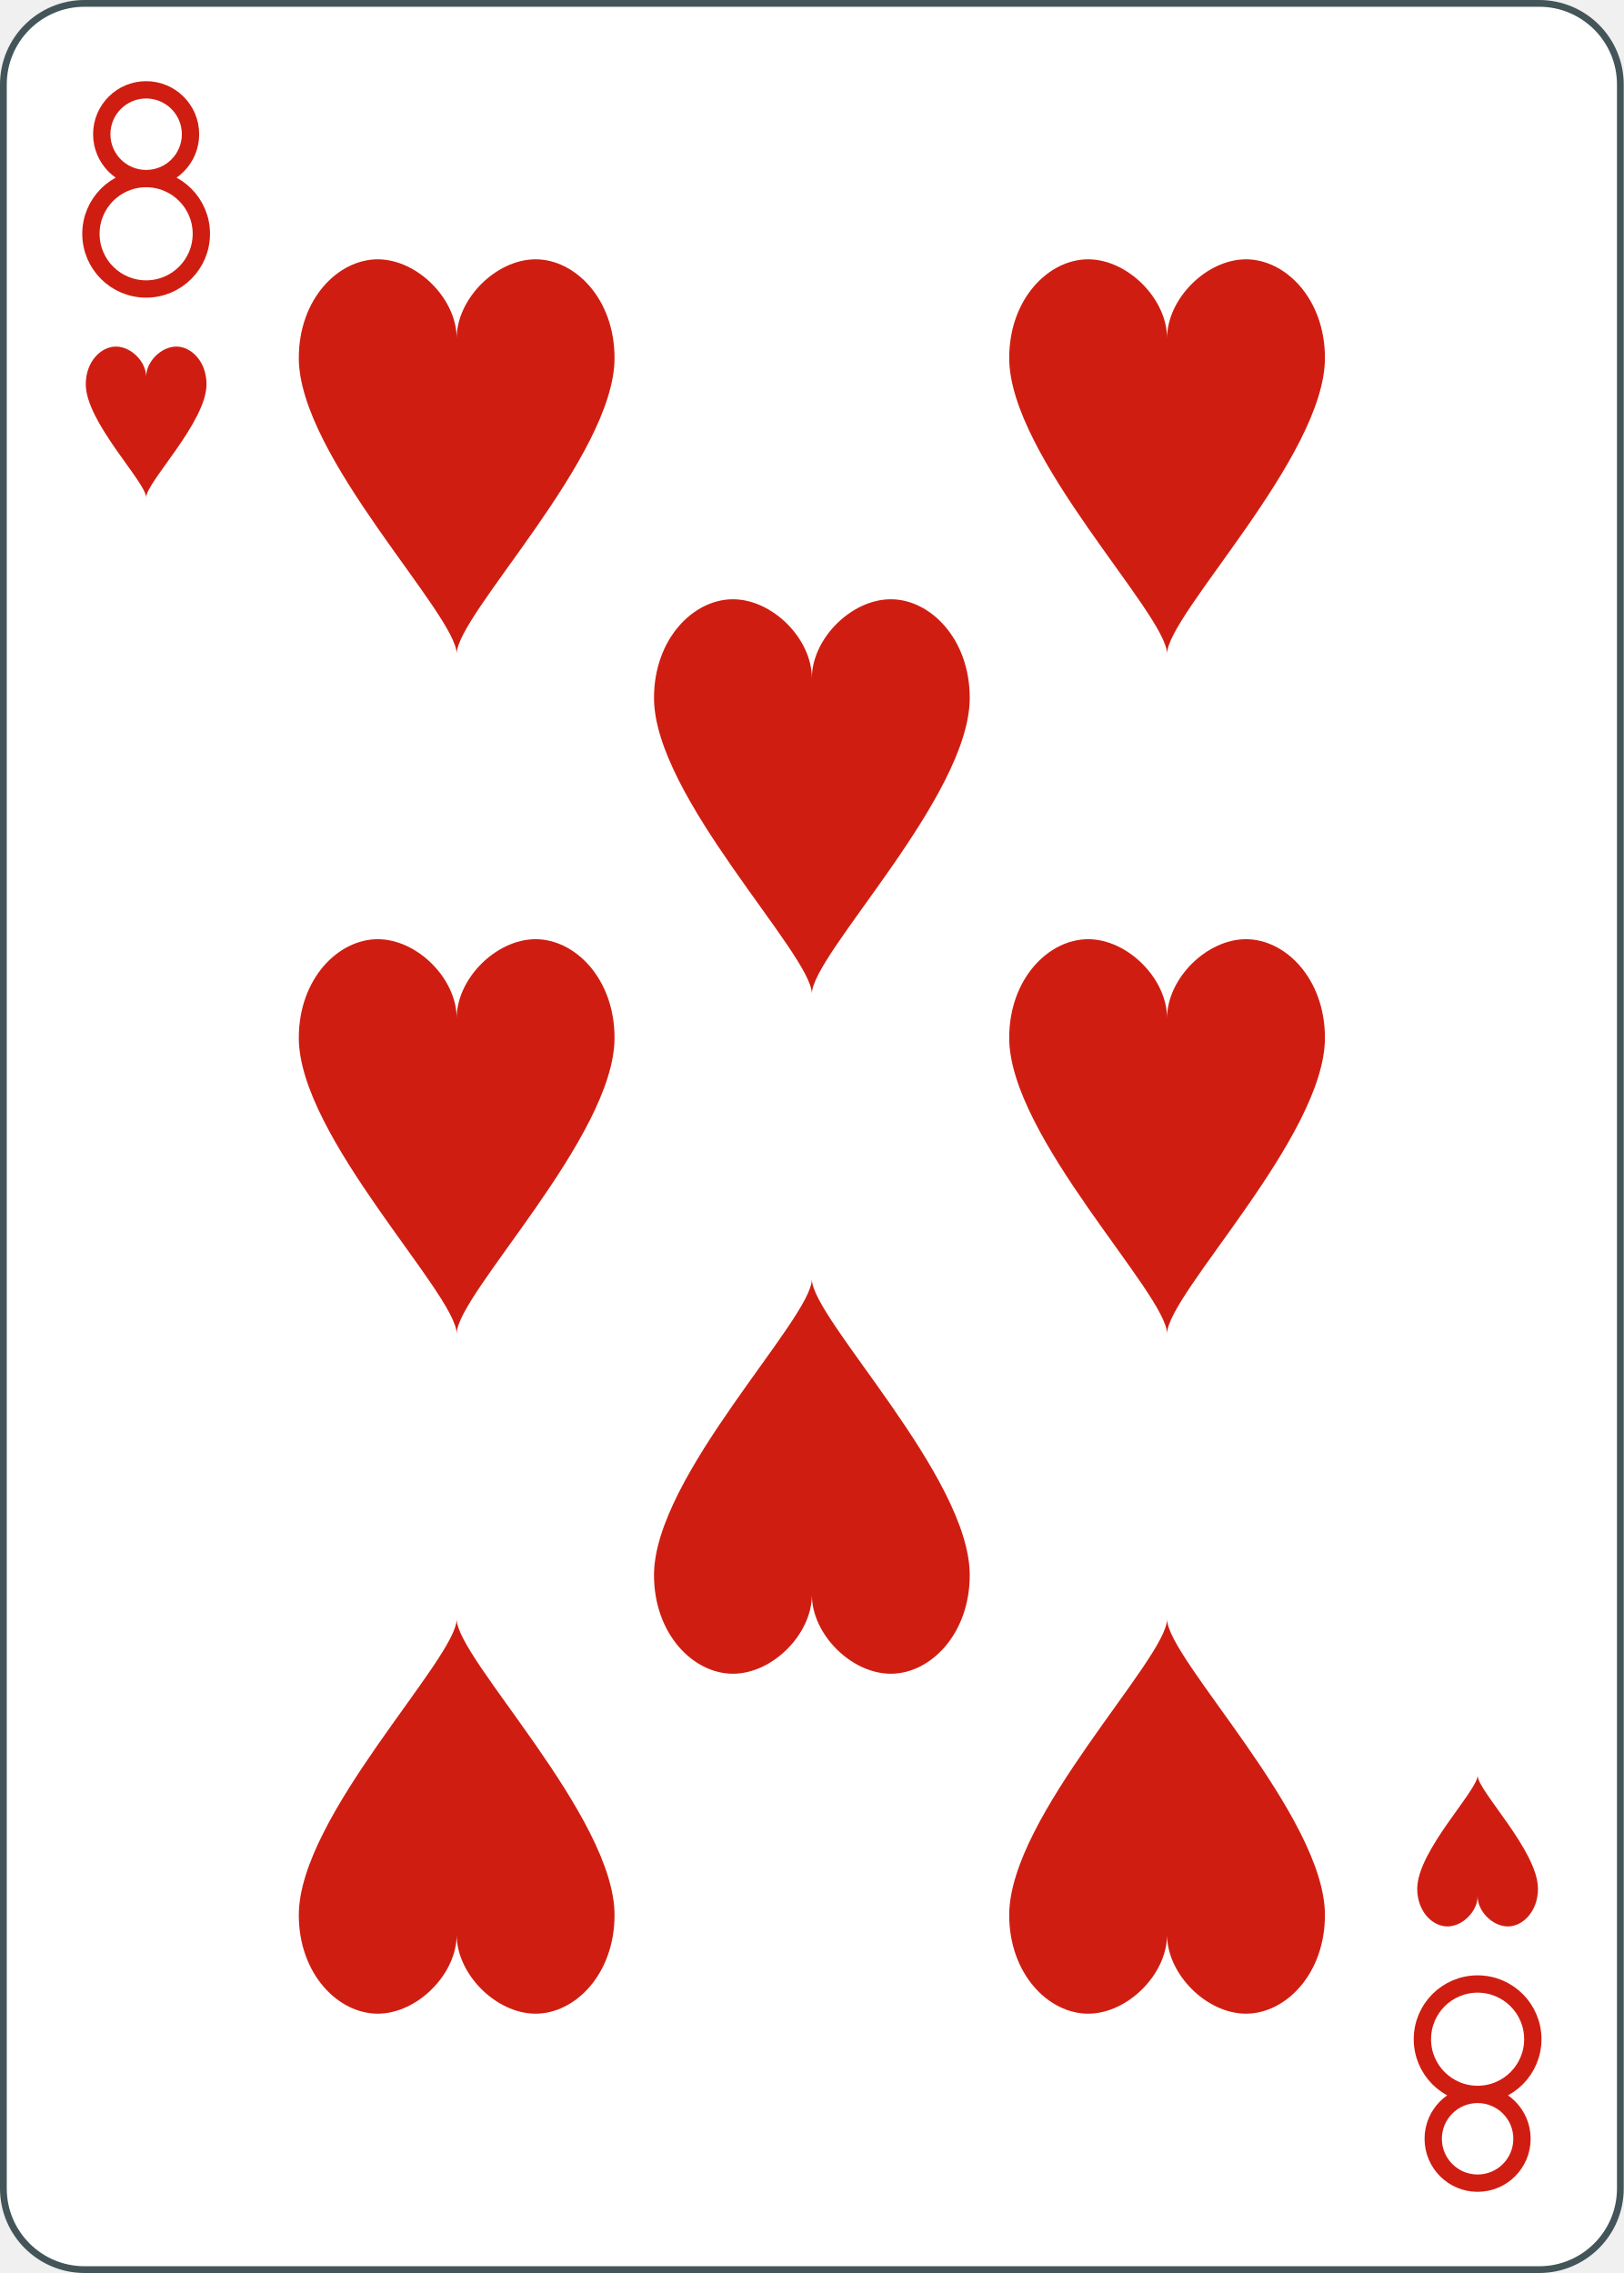
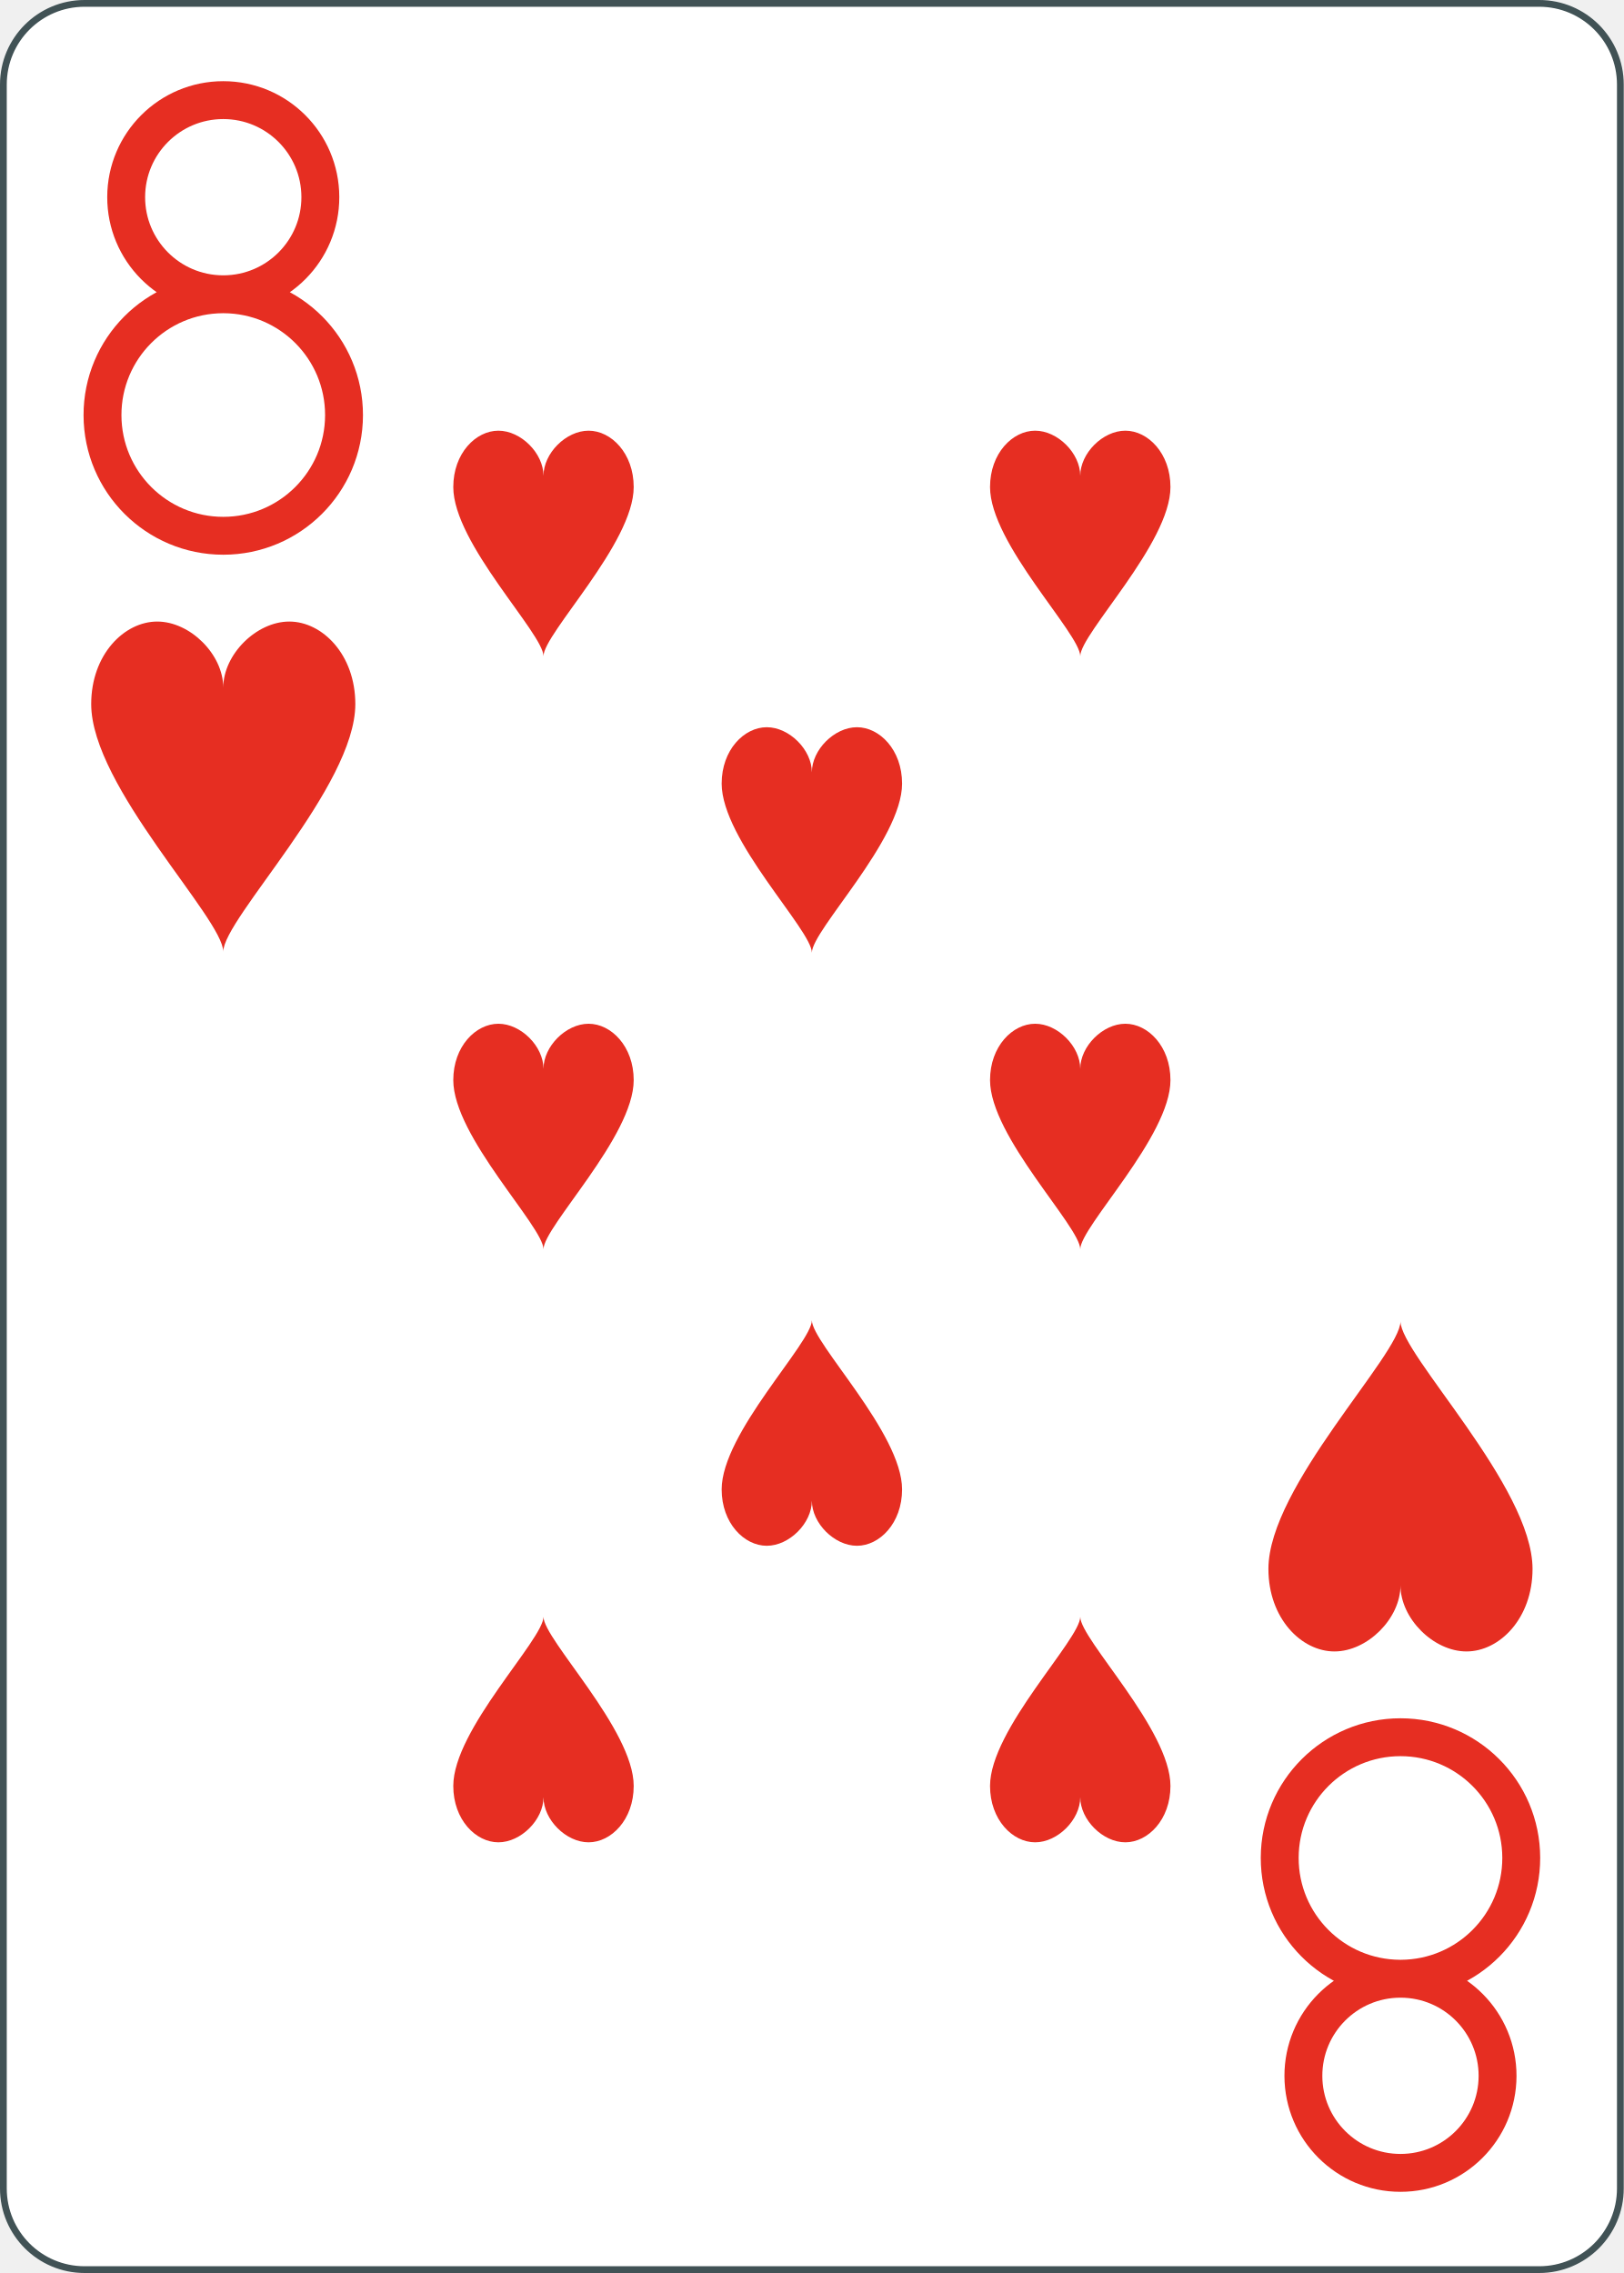
<svg xmlns="http://www.w3.org/2000/svg" xmlns:xlink="http://www.w3.org/1999/xlink" class="card" face="8H" height="3.5in" preserveAspectRatio="none" viewBox="-120 -168 240 336" width="2.5in">
  <defs>
    <symbol id="SH8" viewBox="-600 -600 1200 1200" preserveAspectRatio="xMinYMid">
-       <path d="M0 -300C0 -400 100 -500 200 -500C300 -500 400 -400 400 -250C400 0 0 400 0 500C0 400 -400 0 -400 -250C-400 -400 -300 -500 -200 -500C-100 -500 0 -400 -0 -300Z" fill="#d01d11" />
+       <path d="M0 -300C0 -400 100 -500 200 -500C300 -500 400 -400 400 -250C400 0 0 400 0 500C0 400 -400 0 -400 -250C-400 -400 -300 -500 -200 -500C-100 -500 0 -400 -0 -300Z" fill="#e62e22" />
    </symbol>
    <symbol id="VH8" viewBox="-500 -500 1000 1000" preserveAspectRatio="xMinYMid">
-       <path d="M-1 -50A205 205 0 1 1 1 -50L-1 -50A255 255 0 1 0 1 -50Z" stroke="#d01d11" stroke-width="80" stroke-linecap="square" stroke-miterlimit="1.5" fill="none" />
+       <path d="M-1 -50A205 205 0 1 1 1 -50L-1 -50A255 255 0 1 0 1 -50Z" stroke="#e62e22" stroke-width="80" stroke-linecap="square" stroke-miterlimit="1.5" fill="none" />
    </symbol>
  </defs>
-   <rect width="239" height="335" x="-119.5" y="-167.5" rx="12" ry="12" fill="white" stroke="#435558" />
-   <use xlink:href="#VH8" height="32" width="32" x="-114.4" y="-156" />
-   <use xlink:href="#SH8" height="26.769" width="26.769" x="-111.784" y="-119" />
-   <use xlink:href="#SH8" height="70" width="70" x="-87.501" y="-135.501" />
-   <use xlink:href="#SH8" height="70" width="70" x="17.501" y="-135.501" />
-   <use xlink:href="#SH8" height="70" width="70" x="-35" y="-85.25" />
-   <use xlink:href="#SH8" height="70" width="70" x="-87.501" y="-35" />
-   <use xlink:href="#SH8" height="70" width="70" x="17.501" y="-35" />
+   <rect width="239" height="335" x="-119.5" y="-167.5" rx="12" ry="12" fill="white" stroke="#415255" />
+   <use xlink:href="#VH8" height="70" width="70" x="-122" y="-156" />
+   <use xlink:href="#SH8" height="58.558" width="58.558" x="-116.279" y="-81" />
+   <use xlink:href="#SH8" height="40" width="40" x="-59.668" y="-107.668" />
+   <use xlink:href="#SH8" height="40" width="40" x="19.668" y="-107.668" />
+   <use xlink:href="#SH8" height="40" width="40" x="-20" y="-63.834" />
+   <use xlink:href="#SH8" height="40" width="40" x="-59.668" y="-20" />
+   <use xlink:href="#SH8" height="40" width="40" x="19.668" y="-20" />
  <g transform="rotate(180)">
-     <use xlink:href="#VH8" height="32" width="32" x="-114.4" y="-156" />
-     <use xlink:href="#SH8" height="26.769" width="26.769" x="-111.784" y="-119" />
-     <use xlink:href="#SH8" height="70" width="70" x="-87.501" y="-135.501" />
-     <use xlink:href="#SH8" height="70" width="70" x="17.501" y="-135.501" />
-     <use xlink:href="#SH8" height="70" width="70" x="-35" y="-85.25" />
+     <use xlink:href="#VH8" height="70" width="70" x="-122" y="-156" />
+     <use xlink:href="#SH8" height="58.558" width="58.558" x="-116.279" y="-81" />
+     <use xlink:href="#SH8" height="40" width="40" x="-59.668" y="-107.668" />
+     <use xlink:href="#SH8" height="40" width="40" x="19.668" y="-107.668" />
+     <use xlink:href="#SH8" height="40" width="40" x="-20" y="-63.834" />
  </g>
</svg>
